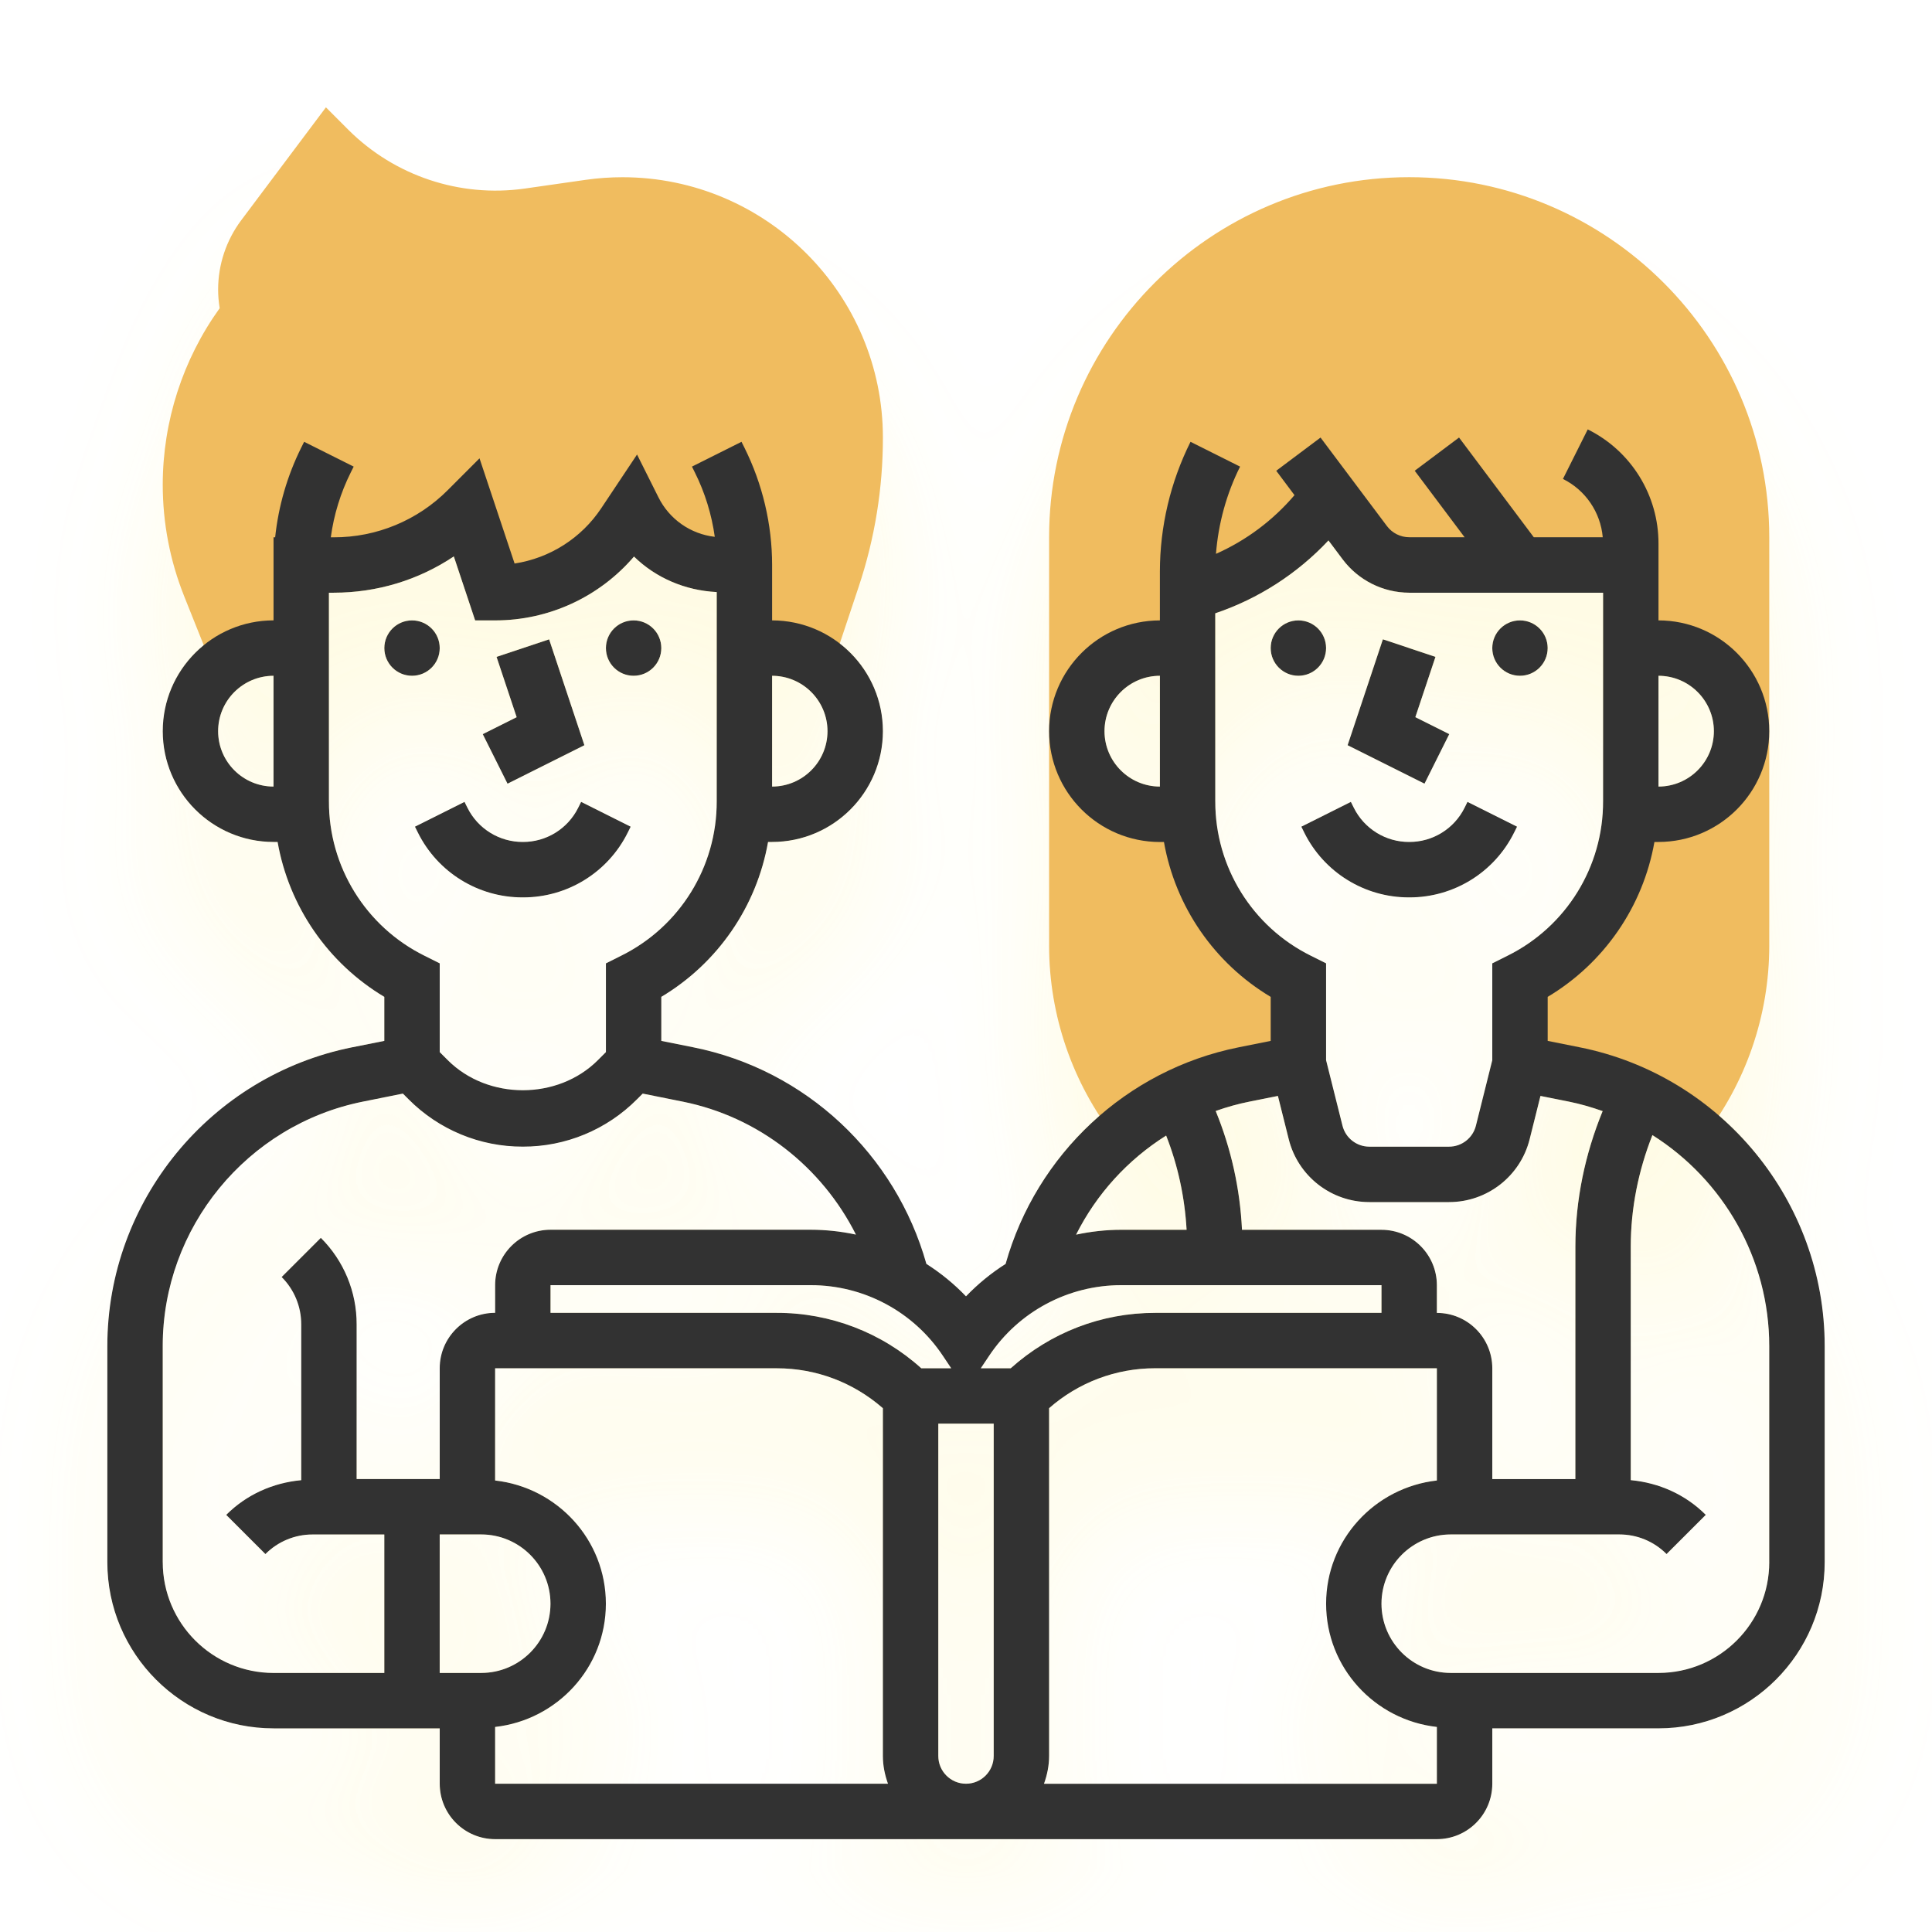
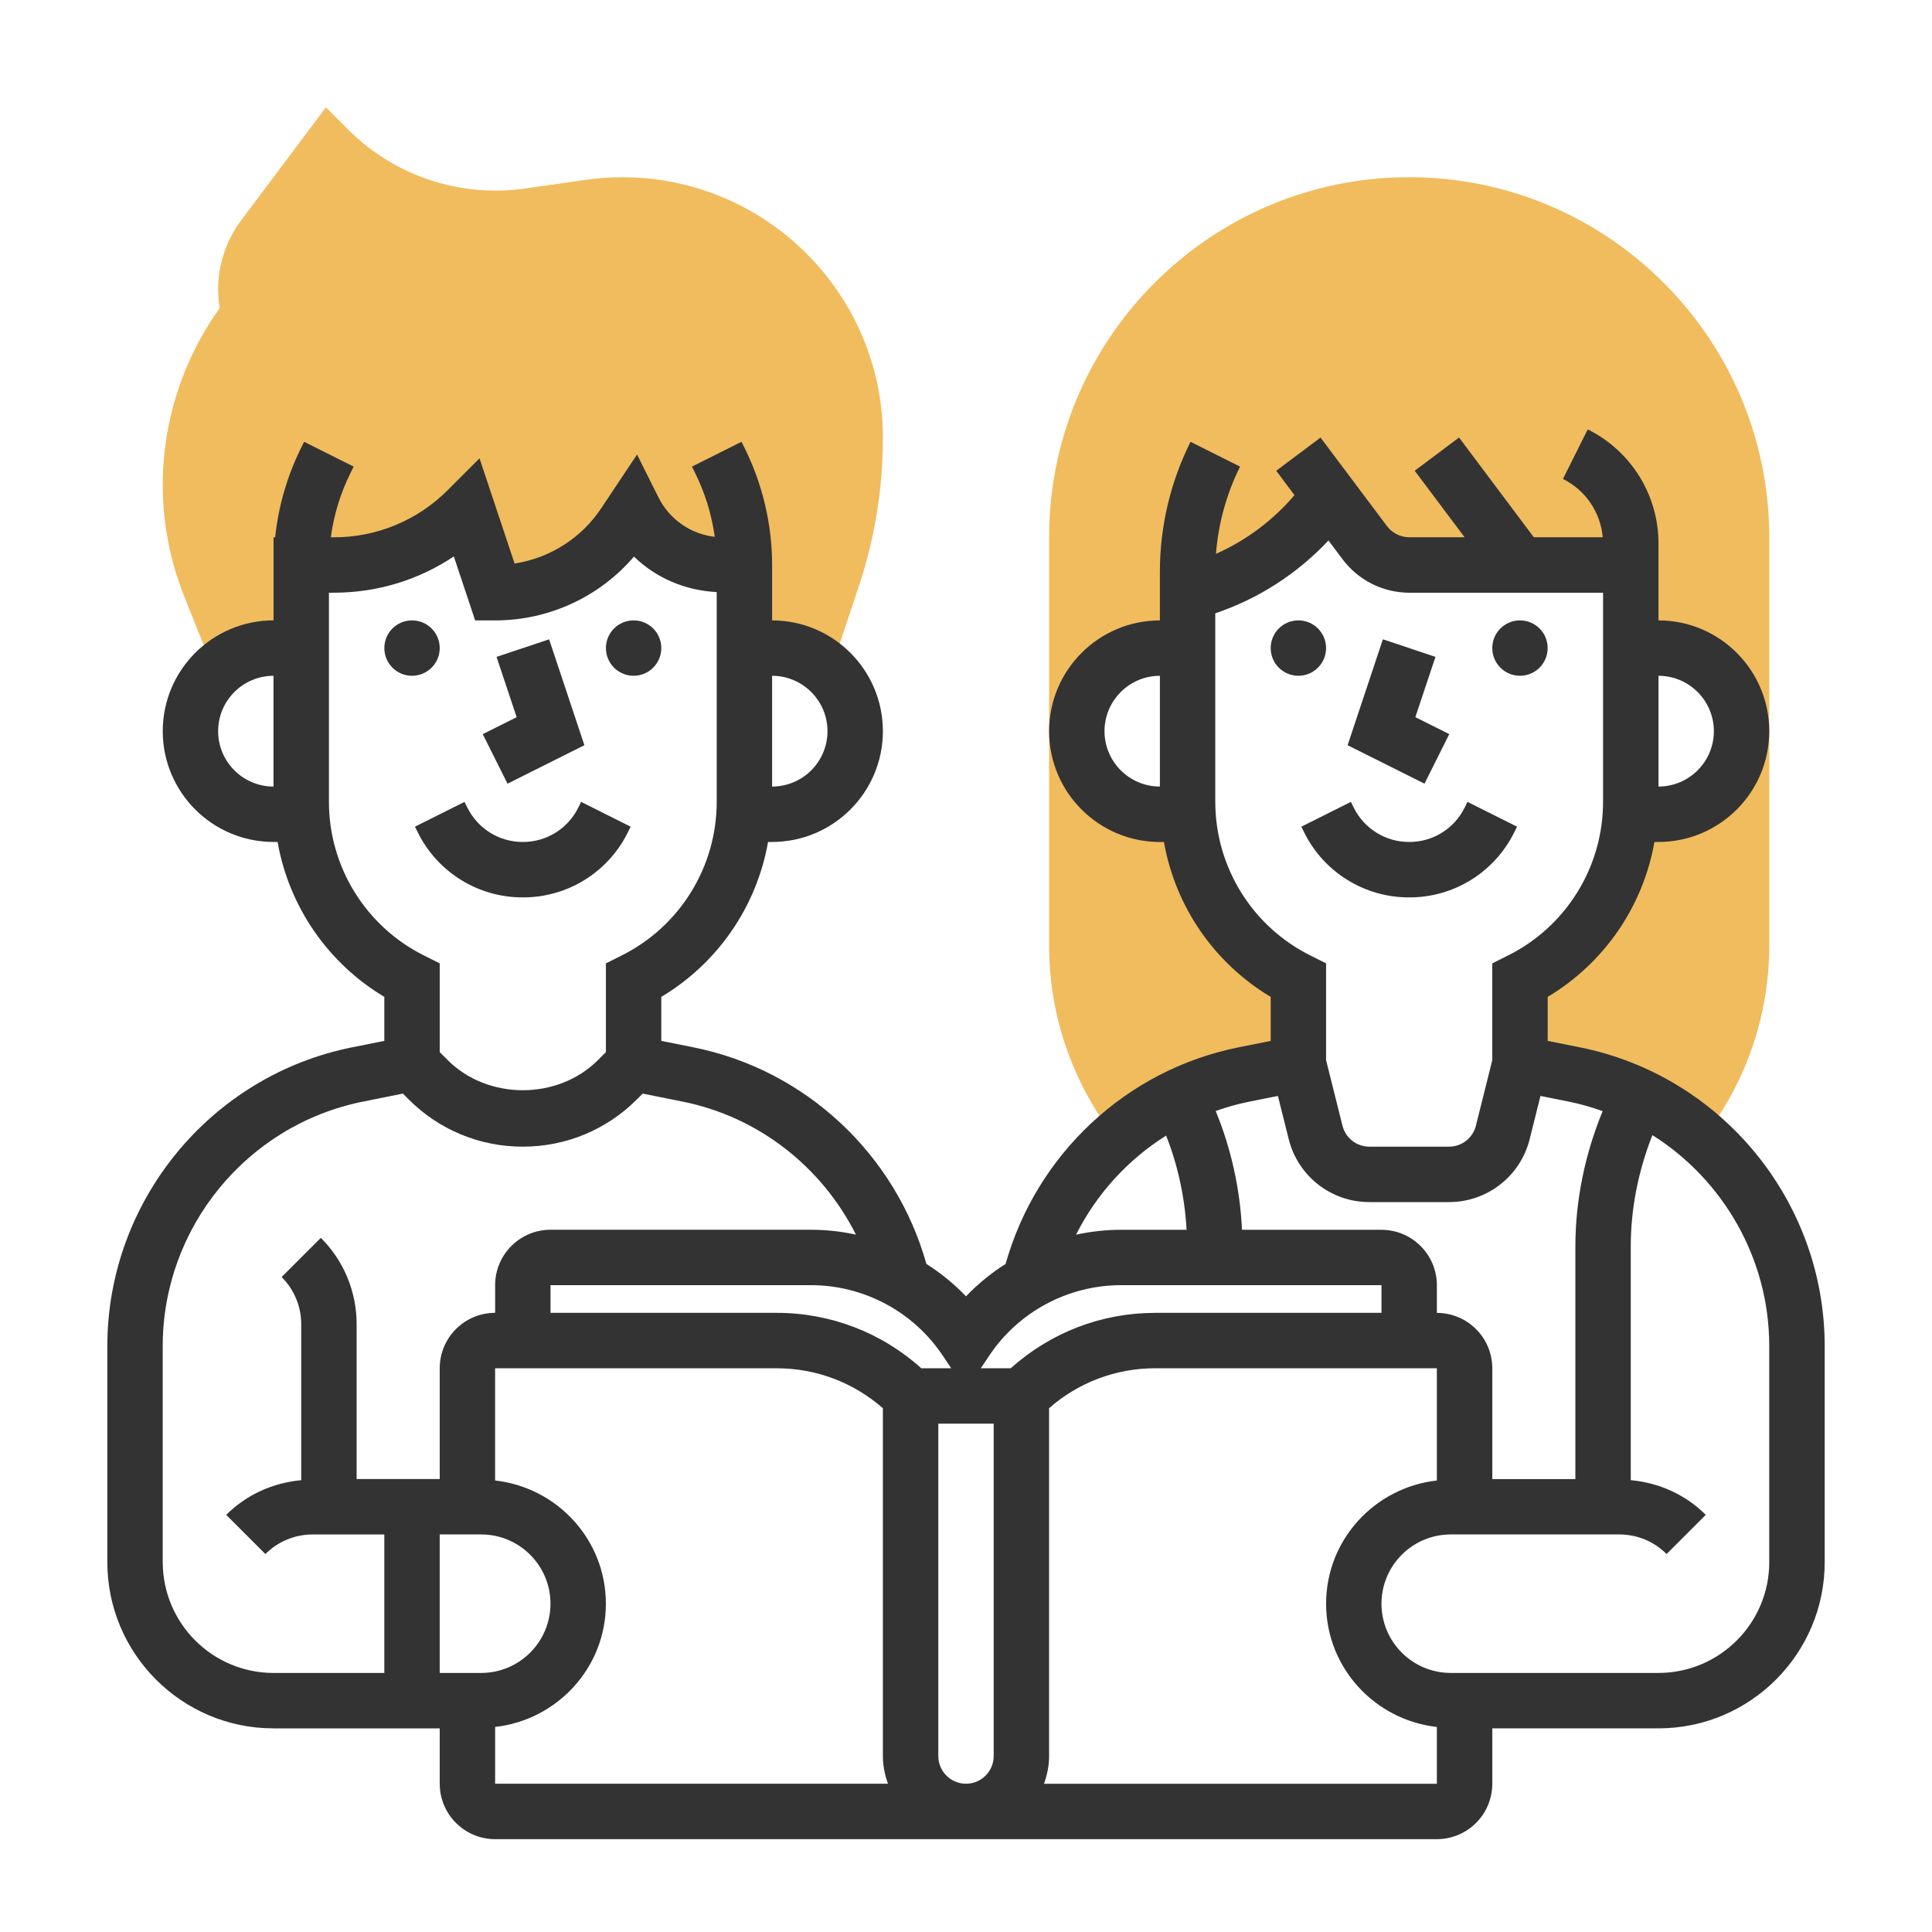
<svg xmlns="http://www.w3.org/2000/svg" width="90" height="90">
-   <defs>
-     <filter x="-25.6%" y="-25.6%" width="151.1%" height="151.1%" filterUnits="objectBoundingBox" id="a">
-       <feOffset dy="6" in="SourceAlpha" result="shadowOffsetOuter1" />
-       <feGaussianBlur stdDeviation="3" in="shadowOffsetOuter1" result="shadowBlurOuter1" />
-       <feColorMatrix values="0 0 0 0 1 0 0 0 0 0.841 0 0 0 0 0.194 0 0 0 0.2 0" in="shadowBlurOuter1" result="shadowMatrixOuter1" />
-       <feMerge>
-         <feMergeNode in="shadowMatrixOuter1" />
-         <feMergeNode in="SourceGraphic" />
-       </feMerge>
-     </filter>
-   </defs>
-   <g filter="url(#a)" fill-rule="nonzero" fill="none">
+   <g fill-rule="nonzero" fill="none">
    <path d="M8.585 27.788 10 31.33a3.862 3.862 0 0 1 2.742-1.14h1.29v-3.87h1.513a8.806 8.806 0 0 0 6.23-2.58l1.29 3.87a7.235 7.235 0 0 0 6.018-3.22l.433-.65a4.668 4.668 0 0 0 4.176 2.58h.985v3.87h1.29c1.058 0 2.012.426 2.71 1.112l1.326-3.976a21.864 21.864 0 0 0 1.126-6.938c0-6.69-5.443-12.132-12.133-12.132-.569 0-1.146.04-1.716.122l-2.849.408a9.71 9.71 0 0 1-8.196-2.732L15.183 5l-3.95 5.266a5.395 5.395 0 0 0-1.072 3.215c0 .294.025.586.073.875a14.113 14.113 0 0 0-2.653 8.216c0 1.794.338 3.55 1.004 5.216zM51.977 53.041c1.658-1.46 3.685-2.531 5.977-2.99l2.53-.506v-3.871c-2.98-1.49-4.902-4.45-5.119-7.742h-1.333a3.87 3.87 0 1 1 0-7.742h1.29v-2.581a11.572 11.572 0 0 0 6.617-4.51l1.642 2.187a2.579 2.579 0 0 0 2.064 1.033h10.323v3.87h1.29a3.87 3.87 0 1 1 0 7.743h-1.334c-.217 3.293-2.14 6.253-5.119 7.742v3.87l2.53.506a12.856 12.856 0 0 1 5.993 2.97l.009-.012a14.556 14.556 0 0 0 3.082-8.937V25.028c0-9.249-7.525-16.774-16.774-16.774S48.871 15.78 48.871 25.028v19.043a14.57 14.57 0 0 0 3.081 8.938l.025.032z" fill="#F0BC5E" />
    <g transform="translate(5 20.003)" fill="#333">
      <circle cx="24.516" cy="10.187" r="1.29" />
      <circle cx="14.194" cy="10.187" r="1.29" />
      <path d="M14.466 18.78a5.437 5.437 0 0 0 4.889 3.021 5.435 5.435 0 0 0 4.889-3.022l.135-.272-2.308-1.155-.136.273a2.867 2.867 0 0 1-2.58 1.594 2.87 2.87 0 0 1-2.58-1.594l-.136-.273-2.309 1.155.136.272zM22.223 14.712 20.58 9.78l-2.449.817.937 2.81-1.58.789 1.154 2.308z" />
      <circle cx="55.484" cy="10.187" r="1.29" />
      <circle cx="65.806" cy="10.187" r="1.29" />
      <path d="M55.756 18.78a5.437 5.437 0 0 0 4.89 3.021 5.435 5.435 0 0 0 4.888-3.022l.136-.272-2.309-1.155-.135.273a2.867 2.867 0 0 1-2.58 1.594 2.87 2.87 0 0 1-2.581-1.594l-.136-.273-2.308 1.155.135.272zM62.512 14.195l-1.58-.79.938-2.809-2.45-.817-1.643 4.933 3.582 1.791z" />
      <path d="m68.59 28.785-1.493-.3v-2.05a10.537 10.537 0 0 0 4.973-7.216h.188a5.166 5.166 0 0 0 5.161-5.16 5.166 5.166 0 0 0-5.16-5.162V5.33A5.928 5.928 0 0 0 68.963 0l-1.155 2.308a3.36 3.36 0 0 1 1.854 2.717h-3.211L62.968.379l-2.065 1.547 2.323 3.097h-2.58c-.405 0-.79-.192-1.033-.515L56.516.38l-2.064 1.547.85 1.136a10.282 10.282 0 0 1-3.657 2.734c.109-1.41.49-2.8 1.123-4.063L50.459.578a13.572 13.572 0 0 0-1.427 6.044v2.276a5.166 5.166 0 0 0-5.161 5.161 5.166 5.166 0 0 0 5.161 5.162h.189a10.537 10.537 0 0 0 4.973 7.215v2.05l-1.493.299c-5.234 1.047-9.421 4.984-10.856 10.09A9.975 9.975 0 0 0 40 40.385a9.924 9.924 0 0 0-1.845-1.51c-1.435-5.106-5.622-9.044-10.856-10.09l-1.493-.3v-2.05a10.537 10.537 0 0 0 4.973-7.216h.189a5.166 5.166 0 0 0 5.161-5.16 5.166 5.166 0 0 0-5.161-5.162v-2.58c0-1.889-.447-3.779-1.29-5.467l-.136-.272-2.308 1.155.135.272c.47.94.783 1.959.928 2.999a3.354 3.354 0 0 1-2.626-1.845l-.995-1.989-1.667 2.501a5.922 5.922 0 0 1-4.037 2.577l-1.634-4.9-1.476 1.477a7.472 7.472 0 0 1-5.319 2.202h-.133a9.67 9.67 0 0 1 .93-3.022l.136-.272L9.168.578 9.032.85a12.271 12.271 0 0 0-1.214 4.176h-.076v3.87a5.166 5.166 0 0 0-5.161 5.162 5.166 5.166 0 0 0 5.16 5.161h.19a10.537 10.537 0 0 0 4.972 7.216v2.05l-1.493.298C4.8 30.106 0 35.96 0 42.702v10.067c0 4.27 3.472 7.742 7.742 7.742h7.742v2.58a2.583 2.583 0 0 0 2.58 2.581H61.936a2.583 2.583 0 0 0 2.581-2.58V60.51h7.742c4.27 0 7.742-3.472 7.742-7.742V42.702c0-6.743-4.799-12.596-11.41-13.917zm6.249-14.727a2.583 2.583 0 0 1-2.58 2.58v-5.16a2.584 2.584 0 0 1 2.58 2.58zm-28.387 0a2.583 2.583 0 0 1 2.58-2.58v5.16a2.583 2.583 0 0 1-2.58-2.58zm5.16 3.263V8.568a12.864 12.864 0 0 0 5.273-3.394l.665.887a3.89 3.89 0 0 0 3.095 1.547h9.032v9.713a8 8 0 0 1-4.447 7.196l-.714.357v4.51l-.762 3.05a1.29 1.29 0 0 1-1.252.979H58.79a1.29 1.29 0 0 1-1.252-.977l-.764-3.053v-4.51l-.713-.356a8.002 8.002 0 0 1-4.448-7.196zm1.594 13.994 1.324-.265.504 2.015a3.867 3.867 0 0 0 3.756 2.93h3.712a3.868 3.868 0 0 0 3.756-2.932l.503-2.013 1.324.265c.54.108 1.062.263 1.572.442-.82 2-1.27 4.148-1.27 6.309v10.832h-3.87v-5.161a2.583 2.583 0 0 0-2.582-2.58v-1.291a2.583 2.583 0 0 0-2.58-2.58h-6.498c-.09-1.9-.503-3.775-1.225-5.535.511-.18 1.035-.33 1.574-.436zm-3.883 1.582c.552 1.4.868 2.885.953 4.388h-3.042c-.717 0-1.421.08-2.106.227.955-1.9 2.407-3.49 4.195-4.615zm-2.09 6.968h12.122v1.29H48.812c-2.509 0-4.871.919-6.727 2.58H40.69l.384-.574a7.39 7.39 0 0 1 6.158-3.296zm-7.923 3.87h-1.395a10.02 10.02 0 0 0-6.727-2.58H20.645v-1.29h12.123a7.386 7.386 0 0 1 6.158 3.296l.384.574zm-5.762-29.677a2.583 2.583 0 0 1-2.58 2.58v-5.16a2.584 2.584 0 0 1 2.58 2.58zm-28.387 0a2.583 2.583 0 0 1 2.58-2.58v5.16a2.583 2.583 0 0 1-2.58-2.58zm5.162 3.263V7.608h.22c2.022 0 3.954-.59 5.598-1.69l.993 2.98h.93a8.502 8.502 0 0 0 6.47-2.974c1.02.996 2.383 1.58 3.853 1.654v9.743a8 8 0 0 1-4.448 7.196l-.713.357v4.134l-.378.378c-1.866 1.864-5.12 1.864-6.986 0l-.378-.378v-4.134l-.714-.357a8.002 8.002 0 0 1-4.447-7.196zM2.58 52.768V42.7c0-5.516 3.926-10.306 9.335-11.387l1.853-.372.268.268a7.47 7.47 0 0 0 5.318 2.203 7.467 7.467 0 0 0 5.317-2.203l.269-.268 1.853.372c3.545.708 6.495 3.047 8.08 6.197a10.016 10.016 0 0 0-2.106-.227H20.645a2.583 2.583 0 0 0-2.58 2.58v1.29a2.583 2.583 0 0 0-2.581 2.581v5.162h-3.871v-7.208a5.661 5.661 0 0 0-1.667-4.027L8.12 39.486a3.1 3.1 0 0 1 .912 2.204v7.26c-1.317.122-2.546.668-3.494 1.616l1.826 1.825a3.092 3.092 0 0 1 2.202-.912h3.337v6.451H7.742a5.168 5.168 0 0 1-5.161-5.162zm14.838 5.161h-1.935v-6.452h1.935a3.23 3.23 0 0 1 3.226 3.226 3.23 3.23 0 0 1-3.226 3.226zm.646 2.516c2.895-.325 5.16-2.76 5.16-5.74 0-2.981-2.265-5.416-5.16-5.741v-5.227h13.123c1.838 0 3.57.662 4.941 1.86V61.8c0 .454.093.885.237 1.29H18.065v-2.646zM38.71 61.8V46.316h2.58V61.8c0 .712-.579 1.29-1.29 1.29-.711 0-1.29-.578-1.29-1.29zm4.924 1.29c.144-.405.237-.836.237-1.29V45.596a7.462 7.462 0 0 1 4.94-1.86h13.124v5.228c-2.895.325-5.16 2.76-5.16 5.74 0 2.981 2.265 5.416 5.16 5.741v2.647H43.634v-.002zm33.785-10.322a5.166 5.166 0 0 1-5.16 5.161H62.58a3.23 3.23 0 0 1-3.226-3.226 3.23 3.23 0 0 1 3.226-3.226h7.853c.832 0 1.614.324 2.202.913l1.826-1.825c-.947-.948-2.176-1.493-3.494-1.617V38.065c0-1.775.356-3.541 1.009-5.19 3.298 2.081 5.442 5.753 5.442 9.827v10.066z" />
    </g>
  </g>
</svg>
